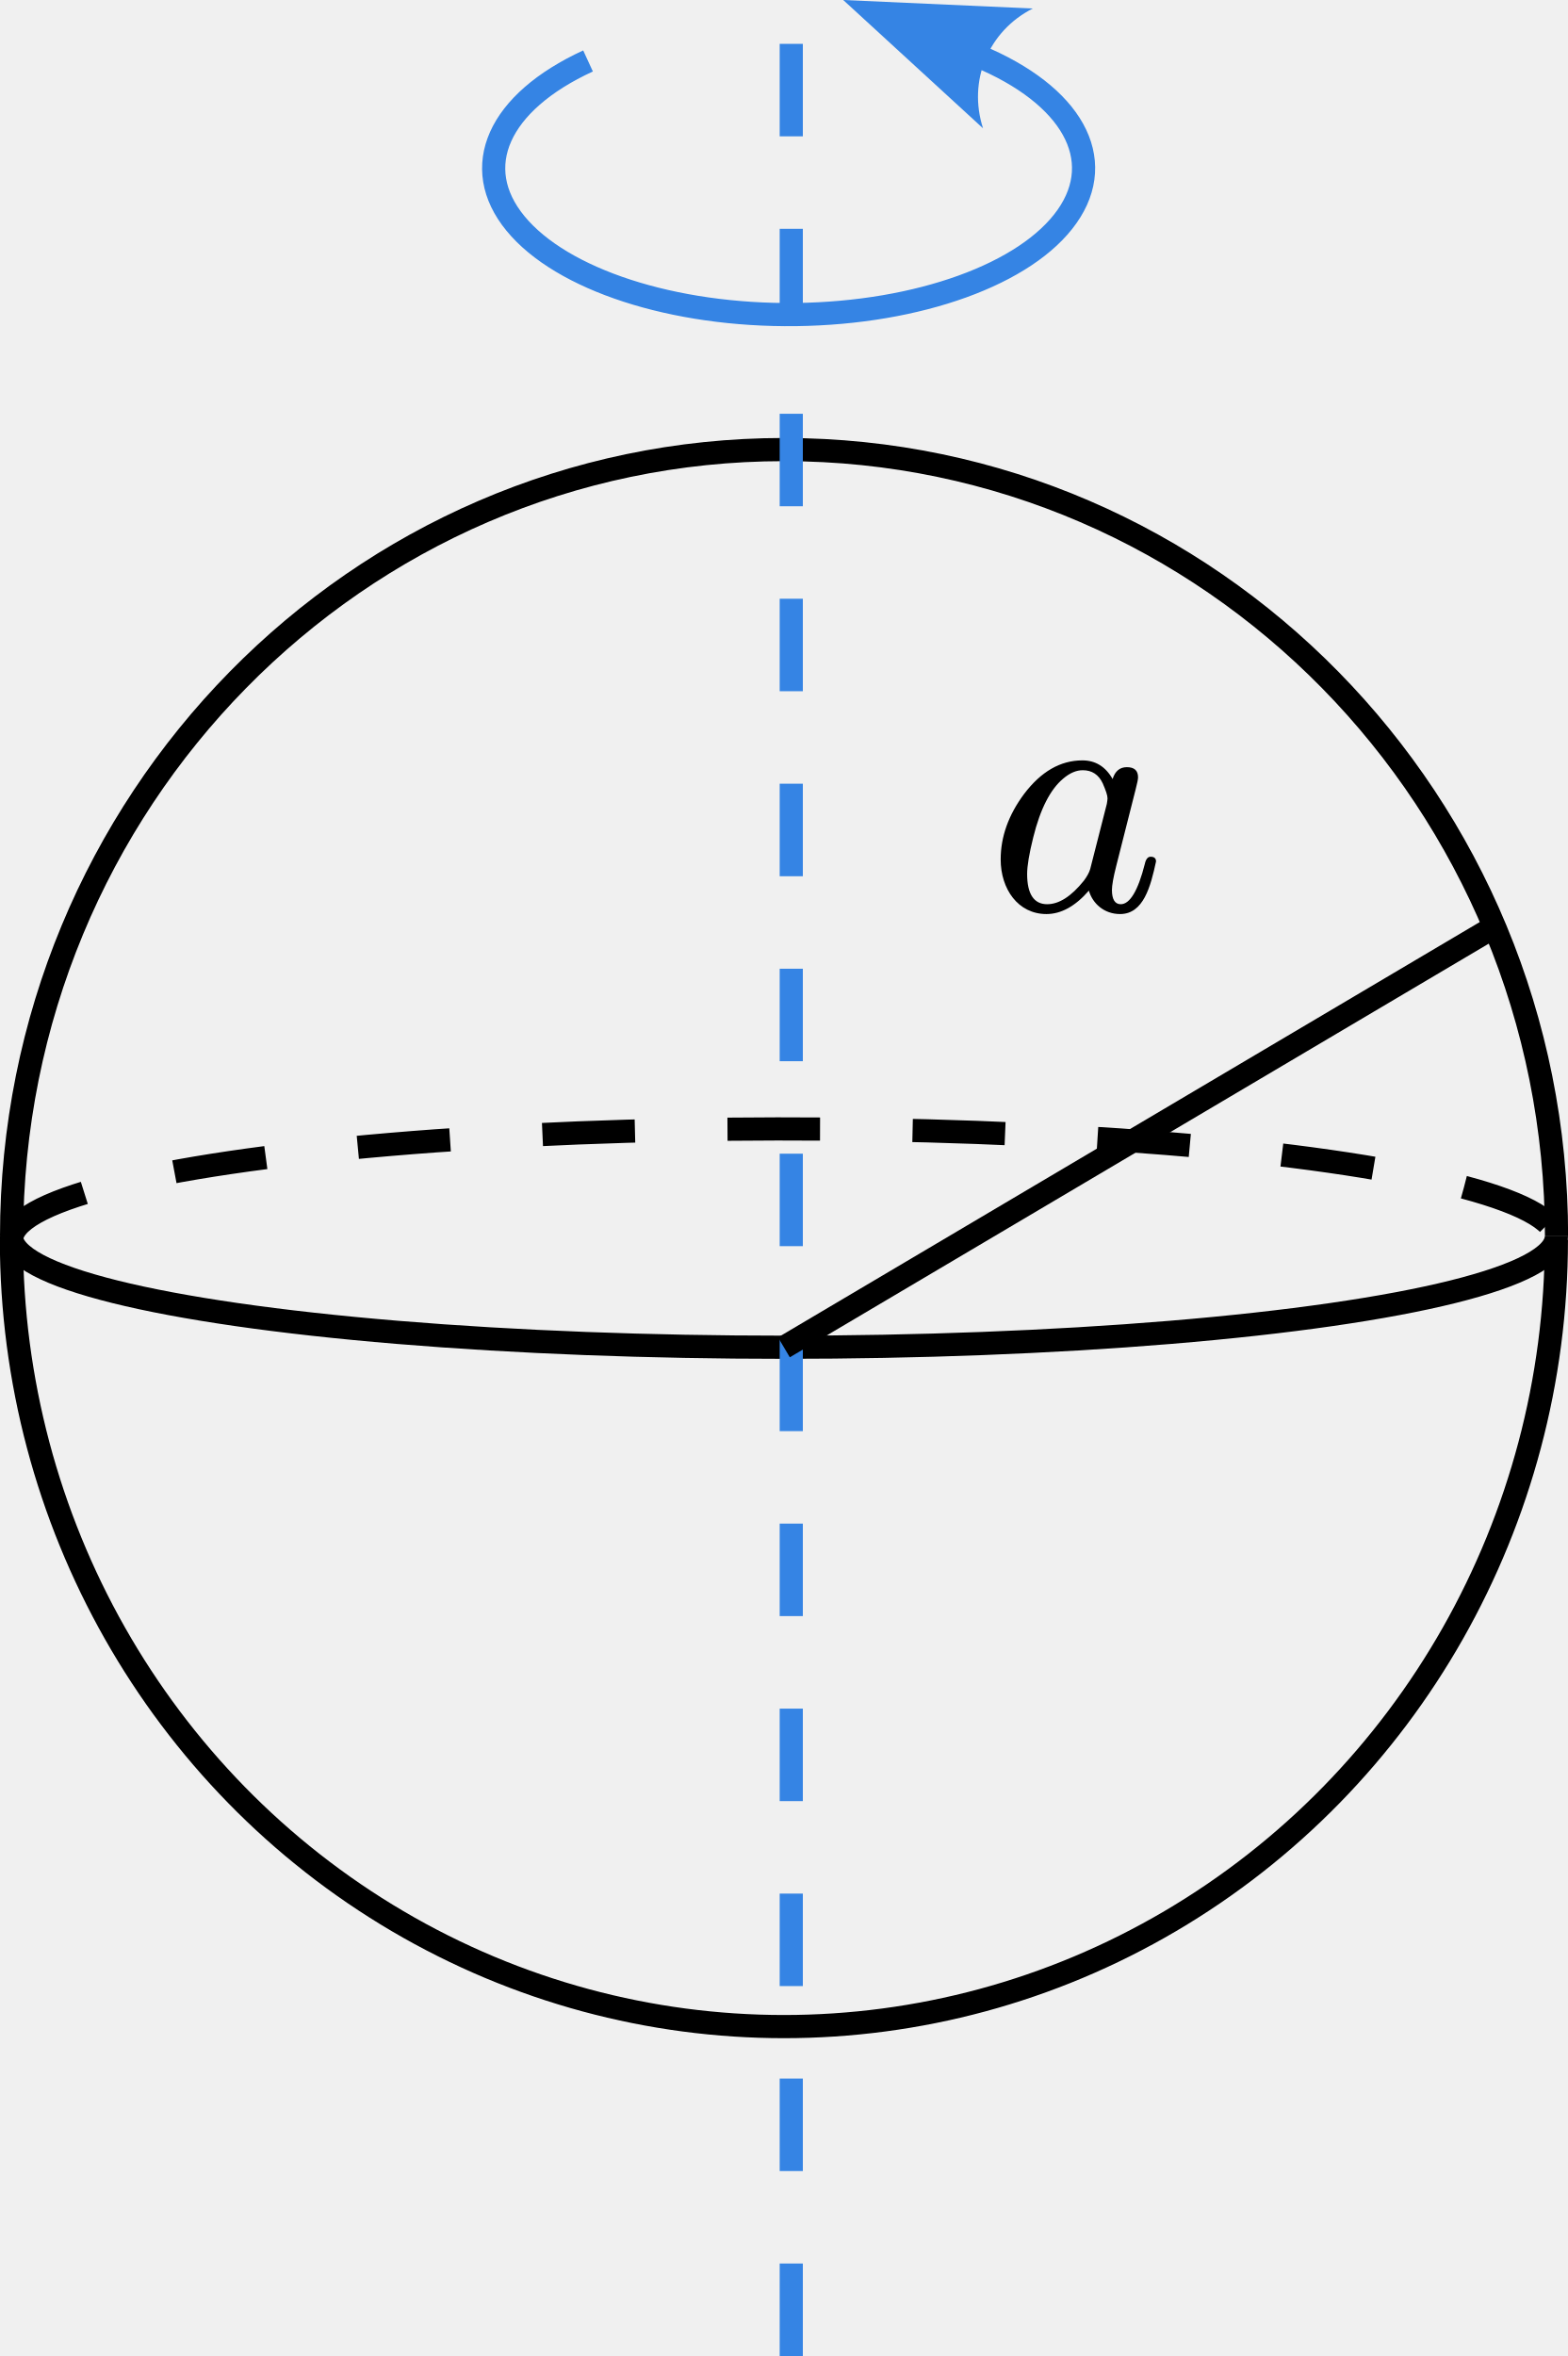
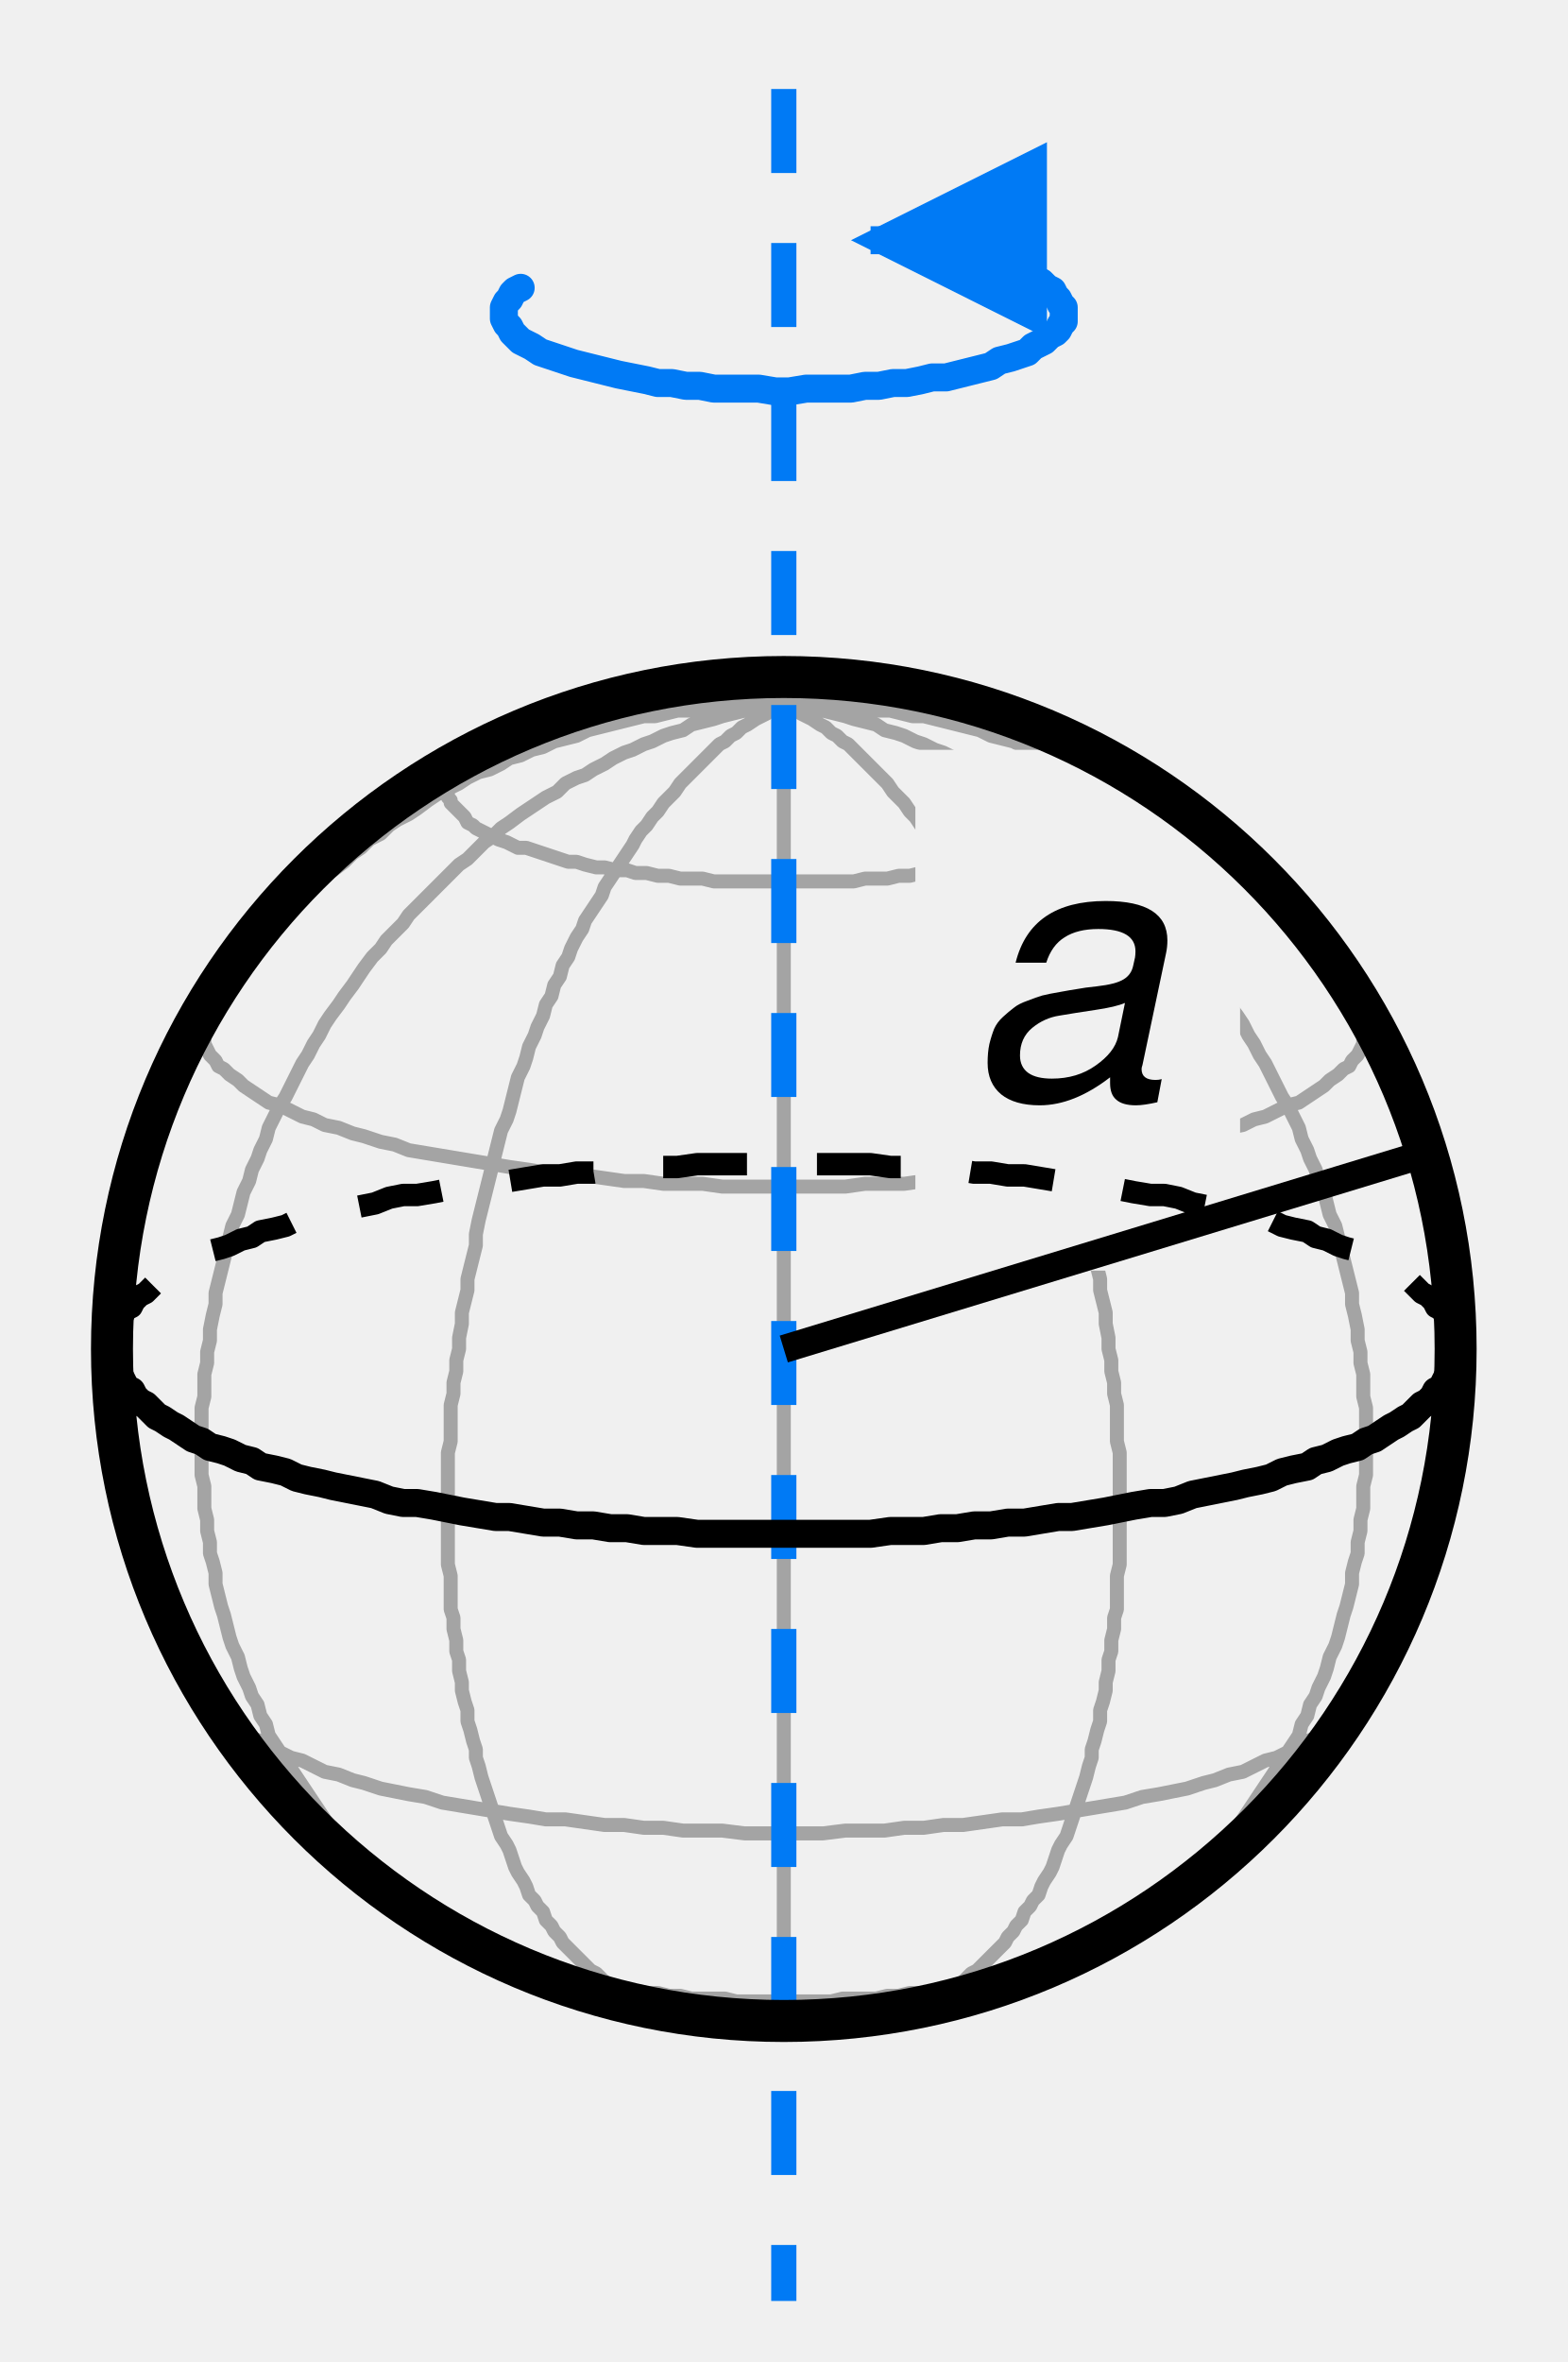
- <svg xmlns="http://www.w3.org/2000/svg" xmlns:ns1="http://www.iki.fi/pav/software/textext/" width="17.938mm" height="26.951mm" viewBox="0 0 17.938 26.951" version="1.1" id="svg1">
-   <defs id="defs1">
-     <marker style="overflow:visible" id="marker11-55" refX="0" refY="0" orient="auto-start-reverse" markerWidth="1" markerHeight="1" viewBox="0 0 1 1" preserveAspectRatio="xMidYMid">
-       <path transform="scale(0.7)" d="M -2,-4 9,0 -2,4 c 2,-2.33 2,-5.66 0,-8 z" style="fill:context-stroke;fill-rule:evenodd;stroke:none" id="path11-8" />
+ <svg xmlns="http://www.w3.org/2000/svg" width="15.6mm" height="23.5mm" viewBox="0 0 56 84" version="1.1">
+   <defs>
+     <marker id="dynamid1e28-headblue" viewBox="0 0 10 10" refX="9" refY="5" markerWidth="7" markerHeight="7" orient="auto-start-reverse">
+       <path d="M 0 0 L 10 5 L 0 10 z" fill="#007AF5" stroke="none" />
    </marker>
+     <mask id="dynamid1e28-knock" maskUnits="userSpaceOnUse" x="0" y="0" width="56" height="84">
+       <rect x="0" y="0" width="56" height="84" fill="#ffffff" />
+       <rect x="32.7" y="26.6" width="11.6" height="18.6" fill="#000000" />
+     </mask>
  </defs>
-   <g id="layer1" transform="translate(-924.8596,-189.8687)">
-     <g id="g4242-3" transform="matrix(0.352778,0,0,0.352778,911.1526,172.6317)" ns1:version="1.12.0" ns1:texconverter="typst" ns1:pdfconverter="inkscape" ns1:text="$a$" ns1:scale="1.0" ns1:alignment="middle center" ns1:inkscapeversion="1.4.2" ns1:jacobian_sqrt="0.352778" style="fill:#000000">
-       <g id="g3566-2" style="fill:#000000">
-         <g transform="translate(70.8661,78.3791)" id="g8461-6" style="fill:#000000">
-           <g class="typst-text" transform="scale(1,-1)" id="g3247-89" style="fill:#000000">
-             <g id="g3989-1" style="fill:#000000">
-               <path d="M 5.478,1.584 C 5.478,1.683 5.423,1.738 5.302,1.738 5.214,1.738 5.148,1.661 5.115,1.507 4.895,0.638 4.631,0.198 4.334,0.198 4.147,0.198 4.048,0.352 4.048,0.66 4.048,0.803 4.092,1.067 4.191,1.452 l 0.627,2.475 c 0.055,0.209 0.077,0.33 0.077,0.385 0,0.22 -0.121,0.33 -0.363,0.33 C 4.301,4.642 4.147,4.51 4.07,4.257 3.839,4.664 3.509,4.862 3.091,4.862 2.376,4.862 1.749,4.499 1.199,3.773 0.693,3.091 0.44,2.387 0.44,1.65 c 0,-0.957 0.561,-1.771 1.485,-1.771 0.473,0 0.935,0.253 1.375,0.759 0.121,-0.418 0.495,-0.759 1.012,-0.759 0.759,0 0.99,0.891 1.166,1.705 z M 3.751,4.114 C 3.85,3.883 3.905,3.729 3.905,3.63 3.905,3.586 3.894,3.531 3.883,3.454 L 3.344,1.342 C 3.311,1.221 3.234,1.089 3.135,0.957 2.728,0.451 2.332,0.198 1.947,0.198 c -0.429,0 -0.649,0.33 -0.649,0.979 0,0.264 0.066,0.66 0.198,1.188 C 1.727,3.3 2.057,3.927 2.464,4.268 2.684,4.455 2.893,4.543 3.102,4.543 3.399,4.543 3.619,4.4 3.751,4.114 Z" id="path1612-4" style="fill:#000000" />
-             </g>
-           </g>
-         </g>
-       </g>
-       <defs id="defs310-88" />
+   <g fill="none" stroke="#000000" stroke-width="1" font-family="Micfong Sans Math, IBM Plex Sans" font-style="normal" font-size="13">
+     <g mask="url(#dynamid1e28-knock)">
+       <path d="M 17.6 69.6 L 17.8 69.7 L 18.1 69.8 L 18.3 69.9 L 18.5 70.0 L 18.8 70.1 L 19.1 70.2 L 19.4 70.3 L 19.7 70.4 L 20.0 70.4 L 20.3 70.5 L 20.6 70.6 L 20.9 70.7 L 21.3 70.7 L 21.6 70.8 L 22.0 70.8 L 22.4 70.9 L 22.7 71.0 L 23.1 71.0 L 23.5 71.0 L 23.9 71.1 L 24.3 71.1 L 24.7 71.2 L 25.1 71.2 L 25.5 71.2 L 25.9 71.2 L 26.3 71.3 L 26.7 71.3 L 27.2 71.3 L 27.6 71.3 L 28.0 71.3 L 28.4 71.3 L 28.8 71.3 L 29.3 71.3 L 29.7 71.3 L 30.1 71.2 L 30.5 71.2 L 30.9 71.2 L 31.3 71.2 L 31.7 71.1 L 32.1 71.1 L 32.5 71.0 L 32.9 71.0 L 33.3 71.0 L 33.6 70.9 L 34.0 70.8 L 34.4 70.8 L 34.7 70.7 L 35.1 70.7 L 35.4 70.6 L 35.7 70.5 L 36.0 70.4 L 36.3 70.4 L 36.6 70.3 L 36.9 70.2 L 37.2 70.1 L 37.5 70.0 L 37.7 69.9 L 37.9 69.8 L 38.2 69.7 L 38.4 69.6 M 7.5 60.5 L 7.7 60.7 L 7.8 60.9 L 8.0 61.1 L 8.2 61.3 L 8.5 61.5 L 8.7 61.7 L 9.0 61.9 L 9.3 62.0 L 9.6 62.2 L 10.0 62.4 L 10.4 62.6 L 10.8 62.7 L 11.2 62.9 L 11.6 63.1 L 12.1 63.2 L 12.6 63.4 L 13.0 63.5 L 13.6 63.7 L 14.1 63.8 L 14.6 63.9 L 15.2 64.0 L 15.8 64.2 L 16.4 64.3 L 17.0 64.4 L 17.6 64.5 L 18.2 64.6 L 18.9 64.7 L 19.5 64.8 L 20.2 64.8 L 20.9 64.9 L 21.6 65.0 L 22.3 65.0 L 23.0 65.1 L 23.7 65.1 L 24.4 65.2 L 25.1 65.2 L 25.8 65.2 L 26.6 65.3 L 27.3 65.3 L 28.0 65.3 L 28.7 65.3 L 29.4 65.3 L 30.2 65.2 L 30.9 65.2 L 31.6 65.2 L 32.3 65.1 L 33.0 65.1 L 33.7 65.0 L 34.4 65.0 L 35.1 64.9 L 35.8 64.8 L 36.5 64.8 L 37.1 64.7 L 37.8 64.6 L 38.4 64.5 L 39.0 64.4 L 39.6 64.3 L 40.2 64.2 L 40.8 64.0 L 41.4 63.9 L 41.9 63.8 L 42.4 63.7 L 43.0 63.5 L 43.4 63.4 L 43.9 63.2 L 44.4 63.1 L 44.8 62.9 L 45.2 62.7 L 45.6 62.6 L 46.0 62.4 L 46.4 62.2 L 46.7 62.0 L 47.0 61.9 L 47.3 61.7 L 47.5 61.5 L 47.8 61.3 L 48.0 61.1 L 48.2 60.9 L 48.3 60.7 L 48.5 60.5 M 7.4 35.7 L 7.3 35.9 L 7.3 36.1 L 7.2 36.3 L 7.2 36.5 L 7.2 36.7 L 7.3 36.9 L 7.3 37.1 L 7.4 37.3 L 7.5 37.5 L 7.7 37.7 L 7.8 37.9 L 8.0 38.0 L 8.2 38.2 L 8.5 38.4 L 8.7 38.6 L 9.0 38.8 L 9.3 39.0 L 9.6 39.2 L 10.0 39.3 L 10.4 39.5 L 10.8 39.7 L 11.2 39.8 L 11.6 40.0 L 12.1 40.1 L 12.6 40.3 L 13.0 40.4 L 13.6 40.6 L 14.1 40.7 L 14.6 40.9 L 15.2 41.0 L 15.8 41.1 L 16.4 41.2 L 17.0 41.3 L 17.6 41.4 L 18.2 41.5 L 18.9 41.6 L 19.5 41.7 L 20.2 41.8 L 20.9 41.8 L 21.6 41.9 L 22.3 42.0 L 23.0 42.0 L 23.7 42.1 L 24.4 42.1 L 25.1 42.1 L 25.8 42.2 L 26.6 42.2 L 27.3 42.2 L 28.0 42.2 L 28.7 42.2 L 29.4 42.2 L 30.2 42.2 L 30.9 42.1 L 31.6 42.1 L 32.3 42.1 L 33.0 42.0 L 33.7 42.0 L 34.4 41.9 L 35.1 41.8 L 35.8 41.8 L 36.5 41.7 L 37.1 41.6 L 37.8 41.5 L 38.4 41.4 L 39.0 41.3 L 39.6 41.2 L 40.2 41.1 L 40.8 41.0 L 41.4 40.9 L 41.9 40.7 L 42.4 40.6 L 43.0 40.4 L 43.4 40.3 L 43.9 40.1 L 44.4 40.0 L 44.8 39.8 L 45.2 39.7 L 45.6 39.5 L 46.0 39.3 L 46.4 39.2 L 46.7 39.0 L 47.0 38.8 L 47.3 38.6 L 47.5 38.4 L 47.8 38.2 L 48.0 38.0 L 48.2 37.9 L 48.3 37.7 L 48.5 37.5 L 48.6 37.3 L 48.7 37.1 L 48.7 36.9 L 48.8 36.7 L 48.8 36.5 L 48.8 36.3 L 48.7 36.1 L 48.7 35.9 L 48.6 35.7 M 17.4 26.5 L 17.2 26.6 L 17.0 26.7 L 16.9 26.8 L 16.7 26.9 L 16.6 27.0 L 16.5 27.1 L 16.4 27.2 L 16.3 27.3 L 16.2 27.4 L 16.1 27.6 L 16.1 27.7 L 16.0 27.8 L 16.0 27.9 L 16.0 28.0 L 16.0 28.1 L 16.0 28.3 L 16.1 28.4 L 16.1 28.5 L 16.2 28.6 L 16.3 28.7 L 16.4 28.8 L 16.5 28.9 L 16.6 29.0 L 16.7 29.2 L 16.9 29.3 L 17.0 29.4 L 17.2 29.5 L 17.4 29.6 L 17.6 29.7 L 17.8 29.8 L 18.1 29.9 L 18.3 30.0 L 18.5 30.1 L 18.8 30.1 L 19.1 30.2 L 19.4 30.3 L 19.7 30.4 L 20.0 30.5 L 20.3 30.6 L 20.6 30.6 L 20.9 30.7 L 21.3 30.8 L 21.6 30.8 L 22.0 30.9 L 22.4 30.9 L 22.7 31.0 L 23.1 31.0 L 23.5 31.1 L 23.9 31.1 L 24.3 31.2 L 24.7 31.2 L 25.1 31.2 L 25.5 31.3 L 25.9 31.3 L 26.3 31.3 L 26.7 31.3 L 27.2 31.3 L 27.6 31.3 L 28.0 31.3 L 28.4 31.3 L 28.8 31.3 L 29.3 31.3 L 29.7 31.3 L 30.1 31.3 L 30.5 31.3 L 30.9 31.2 L 31.3 31.2 L 31.7 31.2 L 32.1 31.1 L 32.5 31.1 L 32.9 31.0 L 33.3 31.0 L 33.6 30.9 L 34.0 30.9 L 34.4 30.8 L 34.7 30.8 L 35.1 30.7 L 35.4 30.6 L 35.7 30.6 L 36.0 30.5 L 36.3 30.4 L 36.6 30.3 L 36.9 30.2 L 37.2 30.1 L 37.5 30.1 L 37.7 30.0 L 37.9 29.9 L 38.2 29.8 L 38.4 29.7 L 38.6 29.6 L 38.8 29.5 L 39.0 29.4 L 39.1 29.3 L 39.3 29.2 L 39.4 29.0 L 39.5 28.9 L 39.6 28.8 L 39.7 28.7 L 39.8 28.6 L 39.9 28.5 L 39.9 28.4 L 40.0 28.3 L 40.0 28.1 L 40.0 28.0 L 40.0 27.9 L 40.0 27.8 L 39.9 27.7 L 39.9 27.6 L 39.8 27.4 L 39.7 27.3 L 39.6 27.2 L 39.5 27.1 L 39.4 27.0 L 39.3 26.9 L 39.1 26.8 L 39.0 26.7 L 38.8 26.6 L 38.6 26.5 M 28.0 24.0 L 28.0 24.0 L 28.0 24.0 L 28.0 24.1 L 28.0 24.1 L 28.0 24.1 L 28.0 24.2 L 28.0 24.2 L 28.0 24.3 L 28.0 24.4 L 28.0 24.4 L 28.0 24.5 L 28.0 24.6 L 28.0 24.7 L 28.0 24.8 L 28.0 24.9 M 24.3 24.3 L 24.5 24.3 L 24.7 24.2 L 24.9 24.2 L 25.1 24.2 L 25.3 24.2 L 25.5 24.2 L 25.7 24.3 L 25.9 24.3 L 26.1 24.3 L 26.3 24.4 L 26.5 24.4 L 26.7 24.5 L 27.0 24.5 L 27.2 24.6 L 27.4 24.7 L 27.6 24.7 L 27.8 24.8 L 28.0 24.9 M 17.9 26.2 L 18.2 26.1 L 18.6 25.9 L 18.9 25.8 L 19.2 25.7 L 19.5 25.6 L 19.9 25.5 L 20.2 25.4 L 20.6 25.3 L 20.9 25.2 L 21.2 25.1 L 21.6 25.0 L 21.9 25.0 L 22.3 24.9 L 22.6 24.9 L 23.0 24.8 L 23.3 24.8 L 23.7 24.7 L 24.0 24.7 L 24.4 24.7 L 24.7 24.7 L 25.1 24.7 L 25.5 24.7 L 25.8 24.7 L 26.2 24.7 L 26.6 24.8 L 26.9 24.8 L 27.3 24.8 L 27.6 24.9 L 28.0 24.9 M 4.0 47.6 L 4.0 47.2 L 4.0 46.8 L 4.1 46.4 L 4.1 46.0 L 4.1 45.6 L 4.2 45.2 L 4.2 44.8 L 4.3 44.4 L 4.4 44.0 L 4.4 43.6 L 4.5 43.2 L 4.6 42.8 L 4.7 42.4 L 4.8 42.0 L 4.9 41.6 L 5.0 41.3 L 5.2 40.9 L 5.3 40.5 L 5.4 40.1 L 5.6 39.7 L 5.7 39.4 L 5.9 39.0 L 6.1 38.6 L 6.2 38.3 L 6.4 37.9 L 6.6 37.5 L 6.8 37.2 L 7.0 36.8 L 7.2 36.5 L 7.4 36.1 L 7.6 35.8 L 7.9 35.4 L 8.1 35.1 L 8.3 34.8 L 8.6 34.4 L 8.8 34.1 L 9.1 33.8 L 9.3 33.5 L 9.6 33.2 L 9.9 32.9 L 10.2 32.6 L 10.4 32.3 L 10.7 32.0 L 11.0 31.7 L 11.3 31.4 L 11.6 31.1 L 11.9 30.9 L 12.3 30.6 L 12.6 30.3 L 12.9 30.1 L 13.2 29.8 L 13.6 29.6 L 13.9 29.3 L 14.2 29.1 L 14.6 28.9 L 14.9 28.7 L 15.3 28.4 L 15.6 28.2 L 16.0 28.0 L 16.4 27.8 L 16.7 27.6 L 17.1 27.4 L 17.5 27.3 L 17.9 27.1 L 18.2 26.9 L 18.6 26.8 L 19.0 26.6 L 19.4 26.5 L 19.8 26.3 L 20.2 26.2 L 20.6 26.1 L 21.0 25.9 L 21.4 25.8 L 21.8 25.7 L 22.2 25.6 L 22.6 25.5 L 23.0 25.4 L 23.4 25.4 L 23.8 25.3 L 24.2 25.2 L 24.7 25.2 L 25.1 25.1 L 25.5 25.1 L 25.9 25.0 L 26.3 25.0 L 26.7 25.0 L 27.2 24.9 L 27.6 24.9 L 28.0 24.9 M 17.6 69.6 L 17.3 69.5 L 17.0 69.3 L 16.7 69.1 L 16.4 69.0 L 16.1 68.8 L 15.8 68.6 L 15.5 68.4 L 15.2 68.2 L 14.9 68.0 L 14.6 67.8 L 14.4 67.6 L 14.1 67.4 L 13.8 67.1 L 13.6 66.9 L 13.3 66.7 L 13.0 66.4 L 12.8 66.2 L 12.6 65.9 L 12.3 65.6 L 12.1 65.4 L 11.8 65.1 L 11.6 64.8 L 11.4 64.5 L 11.2 64.2 L 11.0 63.9 L 10.8 63.6 L 10.6 63.3 L 10.4 63.0 L 10.2 62.7 L 10.0 62.4 L 9.8 62.1 L 9.6 61.8 L 9.5 61.4 L 9.3 61.1 L 9.2 60.7 L 9.0 60.4 L 8.9 60.1 L 8.7 59.7 L 8.6 59.4 L 8.5 59.0 L 8.3 58.6 L 8.2 58.3 L 8.1 57.9 L 8.0 57.5 L 7.9 57.2 L 7.8 56.8 L 7.7 56.4 L 7.7 56.0 L 7.6 55.6 L 7.5 55.3 L 7.5 54.9 L 7.4 54.5 L 7.4 54.1 L 7.3 53.7 L 7.3 53.3 L 7.3 52.9 L 7.2 52.5 L 7.2 52.1 L 7.2 51.7 L 7.2 51.3 L 7.2 50.9 L 7.2 50.5 L 7.2 50.1 L 7.3 49.7 L 7.3 49.3 L 7.3 48.9 L 7.4 48.5 L 7.4 48.1 L 7.5 47.7 L 7.5 47.3 L 7.6 46.8 L 7.7 46.4 L 7.7 46.0 L 7.8 45.6 L 7.9 45.2 L 8.0 44.8 L 8.1 44.4 L 8.2 44.0 L 8.3 43.6 L 8.5 43.2 L 8.6 42.8 L 8.7 42.4 L 8.9 42.0 L 9.0 41.6 L 9.2 41.2 L 9.3 40.9 L 9.5 40.5 L 9.6 40.1 L 9.8 39.7 L 10.0 39.3 L 10.2 39.0 L 10.4 38.6 L 10.6 38.2 L 10.8 37.8 L 11.0 37.5 L 11.2 37.1 L 11.4 36.8 L 11.6 36.4 L 11.8 36.1 L 12.1 35.7 L 12.3 35.4 L 12.6 35.0 L 12.8 34.7 L 13.0 34.4 L 13.3 34.0 L 13.6 33.7 L 13.8 33.4 L 14.1 33.1 L 14.4 32.8 L 14.6 32.5 L 14.9 32.2 L 15.2 31.9 L 15.5 31.6 L 15.8 31.3 L 16.1 31.0 L 16.4 30.7 L 16.7 30.5 L 17.0 30.2 L 17.3 29.9 L 17.6 29.7 L 17.9 29.4 L 18.2 29.2 L 18.6 28.9 L 18.9 28.7 L 19.2 28.5 L 19.5 28.3 L 19.9 28.1 L 20.2 27.8 L 20.6 27.6 L 20.9 27.5 L 21.2 27.3 L 21.6 27.1 L 21.9 26.9 L 22.3 26.7 L 22.6 26.6 L 23.0 26.4 L 23.3 26.3 L 23.7 26.1 L 24.0 26.0 L 24.4 25.9 L 24.7 25.7 L 25.1 25.6 L 25.5 25.5 L 25.8 25.4 L 26.2 25.3 L 26.6 25.2 L 26.9 25.1 L 27.3 25.1 L 27.6 25.0 L 28.0 24.9 M 24.1 71.7 L 23.9 71.6 L 23.7 71.6 L 23.5 71.5 L 23.3 71.5 L 23.1 71.4 L 22.9 71.3 L 22.7 71.2 L 22.6 71.2 L 22.4 71.1 L 22.2 71.0 L 22.0 70.8 L 21.8 70.7 L 21.6 70.6 L 21.5 70.5 L 21.3 70.3 L 21.1 70.2 L 20.9 70.0 L 20.8 69.9 L 20.6 69.7 L 20.4 69.5 L 20.3 69.4 L 20.1 69.2 L 20.0 69.0 L 19.8 68.8 L 19.7 68.6 L 19.5 68.4 L 19.4 68.1 L 19.2 67.9 L 19.1 67.7 L 18.9 67.5 L 18.8 67.2 L 18.7 67.0 L 18.5 66.7 L 18.4 66.5 L 18.3 66.2 L 18.2 65.9 L 18.1 65.7 L 17.9 65.4 L 17.8 65.1 L 17.7 64.8 L 17.6 64.5 L 17.5 64.2 L 17.4 63.9 L 17.3 63.6 L 17.2 63.3 L 17.1 62.9 L 17.0 62.6 L 17.0 62.3 L 16.9 62.0 L 16.8 61.6 L 16.7 61.3 L 16.7 60.9 L 16.6 60.6 L 16.5 60.2 L 16.5 59.9 L 16.4 59.5 L 16.4 59.1 L 16.3 58.8 L 16.3 58.4 L 16.2 58.0 L 16.2 57.6 L 16.1 57.3 L 16.1 56.9 L 16.1 56.5 L 16.1 56.1 L 16.0 55.7 L 16.0 55.3 L 16.0 54.9 L 16.0 54.5 L 16.0 54.1 L 16.0 53.7 L 16.0 53.3 L 16.0 52.9 L 16.0 52.5 L 16.0 52.1 L 16.0 51.7 L 16.1 51.3 L 16.1 50.9 L 16.1 50.5 L 16.1 50.0 L 16.2 49.6 L 16.2 49.2 L 16.3 48.8 L 16.3 48.4 L 16.4 48.0 L 16.4 47.6 L 16.5 47.1 L 16.5 46.7 L 16.6 46.3 L 16.7 45.9 L 16.7 45.5 L 16.8 45.1 L 16.9 44.7 L 17.0 44.3 L 17.0 43.9 L 17.1 43.4 L 17.2 43.0 L 17.3 42.6 L 17.4 42.2 L 17.5 41.8 L 17.6 41.4 L 17.7 41.0 L 17.8 40.6 L 17.9 40.2 L 18.1 39.8 L 18.2 39.5 L 18.3 39.1 L 18.4 38.7 L 18.5 38.3 L 18.7 37.9 L 18.8 37.6 L 18.9 37.2 L 19.1 36.8 L 19.2 36.5 L 19.4 36.1 L 19.5 35.7 L 19.7 35.4 L 19.8 35.0 L 20.0 34.7 L 20.1 34.3 L 20.3 34.0 L 20.4 33.7 L 20.6 33.3 L 20.8 33.0 L 20.9 32.7 L 21.1 32.4 L 21.3 32.1 L 21.5 31.8 L 21.6 31.5 L 21.8 31.2 L 22.0 30.9 L 22.2 30.6 L 22.4 30.3 L 22.6 30.0 L 22.7 29.8 L 22.9 29.5 L 23.1 29.3 L 23.3 29.0 L 23.5 28.8 L 23.7 28.5 L 23.9 28.3 L 24.1 28.1 L 24.3 27.8 L 24.5 27.6 L 24.7 27.4 L 24.9 27.2 L 25.1 27.0 L 25.3 26.8 L 25.5 26.6 L 25.7 26.4 L 25.9 26.3 L 26.1 26.1 L 26.3 26.0 L 26.5 25.8 L 26.7 25.7 L 27.0 25.5 L 27.2 25.4 L 27.4 25.3 L 27.6 25.1 L 27.8 25.0 L 28.0 24.9 M 28.0 72.0 L 28.0 72.0 L 28.0 72.0 L 28.0 72.0 L 28.0 71.9 L 28.0 71.9 L 28.0 71.9 L 28.0 71.8 L 28.0 71.8 L 28.0 71.7 L 28.0 71.6 L 28.0 71.6 L 28.0 71.5 L 28.0 71.4 L 28.0 71.3 L 28.0 71.2 L 28.0 71.1 L 28.0 71.0 L 28.0 70.8 L 28.0 70.7 L 28.0 70.6 L 28.0 70.4 L 28.0 70.3 L 28.0 70.1 L 28.0 69.9 L 28.0 69.8 L 28.0 69.6 L 28.0 69.4 L 28.0 69.2 L 28.0 69.0 L 28.0 68.8 L 28.0 68.6 L 28.0 68.4 L 28.0 68.1 L 28.0 67.9 L 28.0 67.7 L 28.0 67.4 L 28.0 67.2 L 28.0 66.9 L 28.0 66.7 L 28.0 66.4 L 28.0 66.1 L 28.0 65.8 L 28.0 65.6 L 28.0 65.3 L 28.0 65.0 L 28.0 64.7 L 28.0 64.4 L 28.0 64.1 L 28.0 63.7 L 28.0 63.4 L 28.0 63.1 L 28.0 62.8 L 28.0 62.4 L 28.0 62.1 L 28.0 61.8 L 28.0 61.4 L 28.0 61.1 L 28.0 60.7 L 28.0 60.4 L 28.0 60.0 L 28.0 59.6 L 28.0 59.3 L 28.0 58.9 L 28.0 58.5 L 28.0 58.1 L 28.0 57.8 L 28.0 57.4 L 28.0 57.0 L 28.0 56.6 L 28.0 56.2 L 28.0 55.8 L 28.0 55.4 L 28.0 55.0 L 28.0 54.6 L 28.0 54.2 L 28.0 53.8 L 28.0 53.4 L 28.0 53.0 L 28.0 52.6 L 28.0 52.2 L 28.0 51.8 L 28.0 51.3 L 28.0 50.9 L 28.0 50.5 L 28.0 50.1 L 28.0 49.7 L 28.0 49.3 L 28.0 48.8 L 28.0 48.4 L 28.0 48.0 L 28.0 47.6 L 28.0 47.2 L 28.0 46.7 L 28.0 46.3 L 28.0 45.9 L 28.0 45.5 L 28.0 45.1 L 28.0 44.7 L 28.0 44.2 L 28.0 43.8 L 28.0 43.4 L 28.0 43.0 L 28.0 42.6 L 28.0 42.2 L 28.0 41.8 L 28.0 41.4 L 28.0 41.0 L 28.0 40.6 L 28.0 40.2 L 28.0 39.8 L 28.0 39.4 L 28.0 39.0 L 28.0 38.6 L 28.0 38.2 L 28.0 37.9 L 28.0 37.5 L 28.0 37.1 L 28.0 36.7 L 28.0 36.4 L 28.0 36.0 L 28.0 35.6 L 28.0 35.3 L 28.0 34.9 L 28.0 34.6 L 28.0 34.2 L 28.0 33.9 L 28.0 33.6 L 28.0 33.2 L 28.0 32.9 L 28.0 32.6 L 28.0 32.3 L 28.0 31.9 L 28.0 31.6 L 28.0 31.3 L 28.0 31.0 L 28.0 30.7 L 28.0 30.4 L 28.0 30.2 L 28.0 29.9 L 28.0 29.6 L 28.0 29.3 L 28.0 29.1 L 28.0 28.8 L 28.0 28.6 L 28.0 28.3 L 28.0 28.1 L 28.0 27.9 L 28.0 27.6 L 28.0 27.4 L 28.0 27.2 L 28.0 27.0 L 28.0 26.8 L 28.0 26.6 L 28.0 26.4 L 28.0 26.2 L 28.0 26.1 L 28.0 25.9 L 28.0 25.7 L 28.0 25.6 L 28.0 25.4 L 28.0 25.3 L 28.0 25.2 L 28.0 25.0 L 28.0 24.9 M 31.9 71.7 L 32.1 71.6 L 32.3 71.6 L 32.5 71.5 L 32.7 71.5 L 32.9 71.4 L 33.1 71.3 L 33.3 71.2 L 33.4 71.2 L 33.6 71.1 L 33.8 71.0 L 34.0 70.8 L 34.2 70.7 L 34.4 70.6 L 34.5 70.5 L 34.7 70.3 L 34.9 70.2 L 35.1 70.0 L 35.2 69.9 L 35.4 69.7 L 35.6 69.5 L 35.7 69.4 L 35.9 69.2 L 36.0 69.0 L 36.2 68.8 L 36.3 68.6 L 36.5 68.4 L 36.6 68.1 L 36.8 67.9 L 36.9 67.7 L 37.1 67.5 L 37.2 67.2 L 37.3 67.0 L 37.5 66.7 L 37.6 66.5 L 37.7 66.2 L 37.8 65.9 L 37.9 65.7 L 38.1 65.4 L 38.2 65.1 L 38.3 64.8 L 38.4 64.5 L 38.5 64.2 L 38.6 63.9 L 38.7 63.6 L 38.8 63.3 L 38.9 62.9 L 39.0 62.6 L 39.0 62.3 L 39.1 62.0 L 39.2 61.6 L 39.3 61.3 L 39.3 60.9 L 39.4 60.6 L 39.5 60.2 L 39.5 59.9 L 39.6 59.5 L 39.6 59.1 L 39.7 58.8 L 39.7 58.4 L 39.8 58.0 L 39.8 57.6 L 39.9 57.3 L 39.9 56.9 L 39.9 56.5 L 39.9 56.1 L 40.0 55.7 L 40.0 55.3 L 40.0 54.9 L 40.0 54.5 L 40.0 54.1 L 40.0 53.7 L 40.0 53.3 L 40.0 52.9 L 40.0 52.5 L 40.0 52.1 L 40.0 51.7 L 39.9 51.3 L 39.9 50.9 L 39.9 50.5 L 39.9 50.0 L 39.8 49.6 L 39.8 49.2 L 39.7 48.8 L 39.7 48.4 L 39.6 48.0 L 39.6 47.6 L 39.5 47.1 L 39.5 46.7 L 39.4 46.3 L 39.3 45.9 L 39.3 45.5 L 39.2 45.1 L 39.1 44.7 L 39.0 44.3 L 39.0 43.9 L 38.9 43.4 L 38.8 43.0 L 38.7 42.6 L 38.6 42.2 L 38.5 41.8 L 38.4 41.4 L 38.3 41.0 L 38.2 40.6 L 38.1 40.2 L 37.9 39.8 L 37.8 39.5 L 37.7 39.1 L 37.6 38.7 L 37.5 38.3 L 37.3 37.9 L 37.2 37.6 L 37.1 37.2 L 36.9 36.8 L 36.8 36.5 L 36.6 36.1 L 36.5 35.7 L 36.3 35.4 L 36.2 35.0 L 36.0 34.7 L 35.9 34.3 L 35.7 34.0 L 35.6 33.7 L 35.4 33.3 L 35.2 33.0 L 35.1 32.7 L 34.9 32.4 L 34.7 32.1 L 34.5 31.8 L 34.4 31.5 L 34.2 31.2 L 34.0 30.9 L 33.8 30.6 L 33.6 30.3 L 33.4 30.0 L 33.3 29.8 L 33.1 29.5 L 32.9 29.3 L 32.7 29.0 L 32.5 28.8 L 32.3 28.5 L 32.1 28.3 L 31.9 28.1 L 31.7 27.8 L 31.5 27.6 L 31.3 27.4 L 31.1 27.2 L 30.9 27.0 L 30.7 26.8 L 30.5 26.6 L 30.3 26.4 L 30.1 26.3 L 29.9 26.1 L 29.7 26.0 L 29.5 25.8 L 29.3 25.7 L 29.0 25.5 L 28.8 25.4 L 28.6 25.3 L 28.4 25.1 L 28.2 25.0 L 28.0 24.9 M 38.4 69.6 L 38.7 69.5 L 39.0 69.3 L 39.3 69.1 L 39.6 69.0 L 39.9 68.8 L 40.2 68.6 L 40.5 68.4 L 40.8 68.2 L 41.1 68.0 L 41.4 67.8 L 41.6 67.6 L 41.9 67.4 L 42.2 67.1 L 42.4 66.9 L 42.7 66.7 L 43.0 66.4 L 43.2 66.2 L 43.4 65.9 L 43.7 65.6 L 43.9 65.4 L 44.2 65.1 L 44.4 64.8 L 44.6 64.5 L 44.8 64.2 L 45.0 63.9 L 45.2 63.6 L 45.4 63.3 L 45.6 63.0 L 45.8 62.7 L 46.0 62.4 L 46.2 62.1 L 46.4 61.8 L 46.5 61.4 L 46.7 61.1 L 46.8 60.7 L 47.0 60.4 L 47.1 60.1 L 47.3 59.7 L 47.4 59.4 L 47.5 59.0 L 47.7 58.6 L 47.8 58.3 L 47.9 57.9 L 48.0 57.5 L 48.1 57.2 L 48.2 56.8 L 48.3 56.4 L 48.3 56.0 L 48.4 55.6 L 48.5 55.3 L 48.5 54.9 L 48.6 54.5 L 48.6 54.1 L 48.7 53.7 L 48.7 53.3 L 48.7 52.9 L 48.8 52.5 L 48.8 52.1 L 48.8 51.7 L 48.8 51.3 L 48.8 50.9 L 48.8 50.5 L 48.8 50.1 L 48.7 49.7 L 48.7 49.3 L 48.7 48.9 L 48.6 48.5 L 48.6 48.1 L 48.5 47.7 L 48.5 47.3 L 48.4 46.8 L 48.3 46.4 L 48.3 46.0 L 48.2 45.6 L 48.1 45.2 L 48.0 44.8 L 47.9 44.4 L 47.8 44.0 L 47.7 43.6 L 47.5 43.2 L 47.4 42.8 L 47.3 42.4 L 47.1 42.0 L 47.0 41.6 L 46.8 41.2 L 46.7 40.9 L 46.5 40.5 L 46.4 40.1 L 46.2 39.7 L 46.0 39.3 L 45.8 39.0 L 45.6 38.6 L 45.4 38.2 L 45.2 37.8 L 45.0 37.5 L 44.8 37.1 L 44.6 36.8 L 44.4 36.4 L 44.2 36.1 L 43.9 35.7 L 43.7 35.4 L 43.4 35.0 L 43.2 34.7 L 43.0 34.4 L 42.7 34.0 L 42.4 33.7 L 42.2 33.4 L 41.9 33.1 L 41.6 32.8 L 41.4 32.5 L 41.1 32.2 L 40.8 31.9 L 40.5 31.6 L 40.2 31.3 L 39.9 31.0 L 39.6 30.7 L 39.3 30.5 L 39.0 30.2 L 38.7 29.9 L 38.4 29.7 L 38.1 29.4 L 37.8 29.2 L 37.4 28.9 L 37.1 28.7 L 36.8 28.5 L 36.5 28.3 L 36.1 28.1 L 35.8 27.8 L 35.4 27.6 L 35.1 27.5 L 34.8 27.3 L 34.4 27.1 L 34.1 26.9 L 33.7 26.7 L 33.4 26.6 L 33.0 26.4 L 32.7 26.3 L 32.3 26.1 L 32.0 26.0 L 31.6 25.9 L 31.3 25.7 L 30.9 25.6 L 30.5 25.5 L 30.2 25.4 L 29.8 25.3 L 29.4 25.2 L 29.1 25.1 L 28.7 25.1 L 28.4 25.0 L 28.0 24.9 M 52.0 48.0 L 52.0 47.6 L 52.0 47.2 L 52.0 46.8 L 51.9 46.4 L 51.9 46.0 L 51.9 45.6 L 51.8 45.2 L 51.8 44.8 L 51.7 44.4 L 51.6 44.0 L 51.6 43.6 L 51.5 43.2 L 51.4 42.8 L 51.3 42.4 L 51.2 42.0 L 51.1 41.6 L 51.0 41.3 L 50.8 40.9 L 50.7 40.5 L 50.6 40.1 L 50.4 39.7 L 50.3 39.4 L 50.1 39.0 L 49.9 38.6 L 49.8 38.3 L 49.6 37.9 L 49.4 37.5 L 49.2 37.2 L 49.0 36.8 L 48.8 36.5 L 48.6 36.1 L 48.4 35.8 L 48.1 35.4 L 47.9 35.1 L 47.7 34.8 L 47.4 34.4 L 47.2 34.1 L 46.9 33.8 L 46.7 33.5 L 46.4 33.2 L 46.1 32.9 L 45.8 32.6 L 45.6 32.3 L 45.3 32.0 L 45.0 31.7 L 44.7 31.4 L 44.4 31.1 L 44.1 30.9 L 43.7 30.6 L 43.4 30.3 L 43.1 30.1 L 42.8 29.8 L 42.4 29.6 L 42.1 29.3 L 41.8 29.1 L 41.4 28.9 L 41.1 28.7 L 40.7 28.4 L 40.4 28.2 L 40.0 28.0 L 39.6 27.8 L 39.3 27.6 L 38.9 27.4 L 38.5 27.3 L 38.1 27.1 L 37.8 26.9 L 37.4 26.8 L 37.0 26.6 L 36.6 26.5 L 36.2 26.3 L 35.8 26.2 L 35.4 26.1 L 35.0 25.9 L 34.6 25.8 L 34.2 25.7 L 33.8 25.6 L 33.4 25.5 L 33.0 25.4 L 32.6 25.4 L 32.2 25.3 L 31.8 25.2 L 31.3 25.2 L 30.9 25.1 L 30.5 25.1 L 30.1 25.0 L 29.7 25.0 L 29.3 25.0 L 28.8 24.9 L 28.4 24.9 L 28.0 24.9 M 38.1 26.2 L 37.8 26.1 L 37.4 25.9 L 37.1 25.8 L 36.8 25.7 L 36.5 25.6 L 36.1 25.5 L 35.8 25.4 L 35.4 25.3 L 35.1 25.2 L 34.8 25.1 L 34.4 25.0 L 34.1 25.0 L 33.7 24.9 L 33.4 24.9 L 33.0 24.8 L 32.7 24.8 L 32.3 24.7 L 32.0 24.7 L 31.6 24.7 L 31.3 24.7 L 30.9 24.7 L 30.5 24.7 L 30.2 24.7 L 29.8 24.7 L 29.4 24.8 L 29.1 24.8 L 28.7 24.8 L 28.4 24.9 L 28.0 24.9 M 31.7 24.3 L 31.5 24.3 L 31.3 24.2 L 31.1 24.2 L 30.9 24.2 L 30.7 24.2 L 30.5 24.2 L 30.3 24.3 L 30.1 24.3 L 29.9 24.3 L 29.7 24.4 L 29.5 24.4 L 29.3 24.5 L 29.0 24.5 L 28.8 24.6 L 28.6 24.7 L 28.4 24.7 L 28.2 24.8 L 28.0 24.9" stroke-width="0.5" stroke-opacity="0.32" stroke-linecap="round" stroke-linejoin="round" />
    </g>
-     <g id="g182" transform="matrix(1.606791,0,0,1.606791,-566.7719,-139.7249)">
-       <path style="fill:none;stroke:#000000;stroke-width:0.165;stroke-miterlimit:0;stroke-dasharray:0.659, 0.659;stroke-dashoffset:0" id="path163-8" d="m 928.413,213.966 a 5.5,0.79 0 0 1 2.694,-0.693 5.5,0.79 0 0 1 5.527,-0.007 5.5,0.79 0 0 1 2.777,0.686" />
-       <path style="fill:none;stroke:#000000;stroke-width:0.165;stroke-miterlimit:0;stroke-dasharray:none" id="path163-8-9" d="m 939.411,213.927 a 5.5,0.79 0 0 1 -2.75,0.684 5.5,0.79 0 0 1 -5.5,0 5.5,0.79 0 0 1 -2.75,-0.684" />
-       <path style="fill:none;stroke:#000000;stroke-width:0.165;stroke-miterlimit:0;stroke-dasharray:none" id="path163-8-8" d="m 928.412,213.927 a 5.5,5.601 0 0 1 5.5,-5.601 5.5,5.601 0 0 1 5.5,5.601" />
-       <path style="fill:none;stroke:#000000;stroke-width:0.165;stroke-miterlimit:0;stroke-dasharray:none" id="path163-8-8-9" d="m 939.411,213.952 a 5.5,5.601 0 0 1 -2.75,4.851 5.5,5.601 0 0 1 -5.5,0 5.5,5.601 0 0 1 -2.75,-4.851" />
-     </g>
-     <path style="fill:none;stroke:#3584e4;stroke-width:0.265;stroke-miterlimit:0;stroke-dasharray:1.058, 1.058;stroke-dashoffset:0" d="M 933.912,216.82 V 189.869" id="path164-20" />
-     <path style="fill:none;stroke:#3584e4;stroke-width:0.265;stroke-miterlimit:0;stroke-dasharray:none;stroke-dashoffset:0;marker-start:url(#marker11-55)" id="path173-7" d="m 936.048,190.509 a 3.374,1.674 0 0 1 1.019,1.836 3.374,1.674 0 0 1 -3.1,1.122 3.374,1.674 0 0 1 -3.21,-1.042 3.374,1.674 0 0 1 0.83,-1.859" />
-     <path style="opacity:1;fill:#000000;fill-opacity:0.188;stroke:#000000;stroke-width:0.265;stroke-miterlimit:0;stroke-dasharray:none;stroke-dashoffset:0" d="m 933.828,205.281 8.125,-4.808" id="path183" />
+     <path d="M 28.0 3.0 L 28.0 82.0" stroke="#007AF5" stroke-width="0.9" stroke-dasharray="3 2.5" stroke-linejoin="round" />
+     <path d="M 52.0 48.0 L 52.0 47.8 L 52.0 47.7 L 51.9 47.5 L 51.9 47.3 L 51.8 47.1 L 51.7 47.0 L 51.6 46.8 L 51.5 46.6 L 51.3 46.5 L 51.2 46.3 L 51.0 46.1 L 50.8 46.0 L 50.6 45.8 L 50.4 45.6 L 50.2 45.5 L 49.9 45.3 L 49.7 45.2 L 49.4 45.0 L 49.1 44.8 L 48.8 44.7 L 48.5 44.5 L 48.1 44.4 L 47.8 44.3 L 47.4 44.1 L 47.0 44.0 L 46.7 43.8 L 46.2 43.7 L 45.8 43.6 L 45.4 43.4 L 45.0 43.3 L 44.5 43.2 L 44.1 43.1 L 43.6 43.0 L 43.1 42.9 L 42.6 42.8 L 42.1 42.6 L 41.6 42.5 L 41.1 42.5 L 40.5 42.4 L 40.0 42.3 L 39.5 42.2 L 38.9 42.1 L 38.3 42.0 L 37.8 42.0 L 37.2 41.9 L 36.6 41.8 L 36.0 41.8 L 35.4 41.7 L 34.8 41.7 L 34.2 41.6 L 33.6 41.6 L 33.0 41.5 L 32.4 41.5 L 31.8 41.5 L 31.1 41.4 L 30.5 41.4 L 29.9 41.4 L 29.3 41.4 L 28.6 41.4 L 28.0 41.4 L 27.4 41.4 L 26.7 41.4 L 26.1 41.4 L 25.5 41.4 L 24.9 41.4 L 24.2 41.5 L 23.6 41.5 L 23.0 41.5 L 22.4 41.6 L 21.8 41.6 L 21.2 41.7 L 20.6 41.7 L 20.0 41.8 L 19.4 41.8 L 18.8 41.9 L 18.2 42.0 L 17.7 42.0 L 17.1 42.1 L 16.5 42.2 L 16.0 42.3 L 15.5 42.4 L 14.9 42.5 L 14.4 42.5 L 13.9 42.6 L 13.4 42.8 L 12.9 42.9 L 12.4 43.0 L 11.9 43.1 L 11.5 43.2 L 11.0 43.3 L 10.6 43.4 L 10.2 43.6 L 9.8 43.7 L 9.3 43.8 L 9.0 44.0 L 8.6 44.1 L 8.2 44.3 L 7.9 44.4 L 7.5 44.5 L 7.2 44.7 L 6.9 44.8 L 6.6 45.0 L 6.3 45.2 L 6.1 45.3 L 5.8 45.5 L 5.6 45.6 L 5.4 45.8 L 5.2 46.0 L 5.0 46.1 L 4.8 46.3 L 4.7 46.5 L 4.5 46.6 L 4.4 46.8 L 4.3 47.0 L 4.2 47.1 L 4.1 47.3 L 4.1 47.5 L 4.0 47.7 L 4.0 47.8 L 4.0 48.0" stroke-width="0.8" stroke-dasharray="3 2.5" stroke-linejoin="round" />
+     <path d="M 4.0 48.2 L 4.0 48.3 L 4.1 48.5 L 4.1 48.7 L 4.2 48.9 L 4.3 49.0 L 4.4 49.2 L 4.5 49.4 L 4.7 49.5 L 4.8 49.7 L 5.0 49.9 L 5.2 50.0 L 5.4 50.2 L 5.6 50.4 L 5.8 50.5 L 6.1 50.7 L 6.3 50.8 L 6.6 51.0 L 6.9 51.2 L 7.2 51.3 L 7.5 51.5 L 7.9 51.6 L 8.2 51.7 L 8.6 51.9 L 9.0 52.0 L 9.3 52.2 L 9.8 52.3 L 10.2 52.4 L 10.6 52.6 L 11.0 52.7 L 11.5 52.8 L 11.9 52.9 L 12.4 53.0 L 12.9 53.1 L 13.4 53.2 L 13.9 53.4 L 14.4 53.5 L 14.9 53.5 L 15.5 53.6 L 16.0 53.7 L 16.5 53.8 L 17.1 53.9 L 17.7 54.0 L 18.2 54.0 L 18.8 54.1 L 19.4 54.2 L 20.0 54.2 L 20.6 54.3 L 21.2 54.3 L 21.8 54.4 L 22.4 54.4 L 23.0 54.5 L 23.6 54.5 L 24.2 54.5 L 24.9 54.6 L 25.5 54.6 L 26.1 54.6 L 26.7 54.6 L 27.4 54.6 L 28.0 54.6 L 28.6 54.6 L 29.3 54.6 L 29.9 54.6 L 30.5 54.6 L 31.1 54.6 L 31.8 54.5 L 32.4 54.5 L 33.0 54.5 L 33.6 54.4 L 34.2 54.4 L 34.8 54.3 L 35.4 54.3 L 36.0 54.2 L 36.6 54.2 L 37.2 54.1 L 37.8 54.0 L 38.3 54.0 L 38.9 53.9 L 39.5 53.8 L 40.0 53.7 L 40.5 53.6 L 41.1 53.5 L 41.6 53.5 L 42.1 53.4 L 42.6 53.2 L 43.1 53.1 L 43.6 53.0 L 44.1 52.9 L 44.5 52.8 L 45.0 52.7 L 45.4 52.6 L 45.8 52.4 L 46.2 52.3 L 46.7 52.2 L 47.0 52.0 L 47.4 51.9 L 47.8 51.7 L 48.1 51.6 L 48.5 51.5 L 48.8 51.3 L 49.1 51.2 L 49.4 51.0 L 49.7 50.8 L 49.9 50.7 L 50.2 50.5 L 50.4 50.4 L 50.6 50.2 L 50.8 50.0 L 51.0 49.9 L 51.2 49.7 L 51.3 49.5 L 51.5 49.4 L 51.6 49.2 L 51.7 49.0 L 51.8 48.9 L 51.9 48.7 L 51.9 48.5 L 52.0 48.3 L 52.0 48.2 L 52.0 48.0" stroke-width="1.0" stroke-linejoin="round" />
+     <circle cx="28.0" cy="48.0" r="24.0" stroke-width="1.5" />
+     <path d="M 28.0 48.0 L 51.0 41.0" stroke-width="1.0" stroke-linejoin="round" />
+     <text x="38.5" y="39.0" fill="#000000" stroke="none" text-anchor="middle">𝑎</text>
+     <path d="M 18.6 10.1 L 18.4 10.2 L 18.3 10.3 L 18.2 10.5 L 18.1 10.6 L 18.0 10.8 L 18.0 10.9 L 18.0 11.1 L 18.0 11.2 L 18.1 11.4 L 18.2 11.5 L 18.3 11.7 L 18.4 11.8 L 18.6 12.0 L 18.8 12.1 L 19.0 12.2 L 19.3 12.4 L 19.6 12.5 L 19.9 12.6 L 20.2 12.7 L 20.5 12.8 L 20.9 12.9 L 21.3 13.0 L 21.7 13.1 L 22.1 13.2 L 22.6 13.3 L 23.1 13.4 L 23.5 13.5 L 24.0 13.5 L 24.5 13.6 L 25.0 13.6 L 25.5 13.7 L 26.1 13.7 L 26.6 13.7 L 27.1 13.7 L 27.7 13.8 L 28.2 13.8 L 28.8 13.7 L 29.3 13.7 L 29.8 13.7 L 30.4 13.7 L 30.9 13.6 L 31.4 13.6 L 31.9 13.5 L 32.4 13.5 L 32.9 13.4 L 33.3 13.3 L 33.8 13.3 L 34.2 13.2 L 34.6 13.1 L 35.0 13.0 L 35.4 12.9 L 35.7 12.7 L 36.1 12.6 L 36.4 12.5 L 36.7 12.4 L 36.9 12.2 L 37.1 12.1 L 37.3 12.0 L 37.5 11.8 L 37.7 11.7 L 37.8 11.6 L 37.9 11.4 L 38.0 11.3 L 38.0 11.1 L 38.0 11.0 L 38.0 10.8 L 37.9 10.7 L 37.8 10.5 L 37.7 10.4 L 37.6 10.2 L 37.4 10.1 L 37.2 9.9 L 37.0 9.8 L 36.8 9.7 L 36.5 9.5 L 36.2 9.4 L 35.9 9.3 L 35.5 9.2 L 35.2 9.1 L 34.8 9.0 L 34.4 8.9 L 34.0 8.8 L 33.5 8.7 L 33.1 8.6 L 32.6 8.6" stroke="#007AF5" stroke-width="1.0" stroke-linecap="round" stroke-linejoin="round" />
+     <path d="M 32.6 8.6 L 32.1 8.5 L 31.6 8.4 L 31.1 8.4" stroke="#007AF5" stroke-width="1.0" marker-end="url(#dynamid1e28-headblue)" />
  </g>
</svg>
